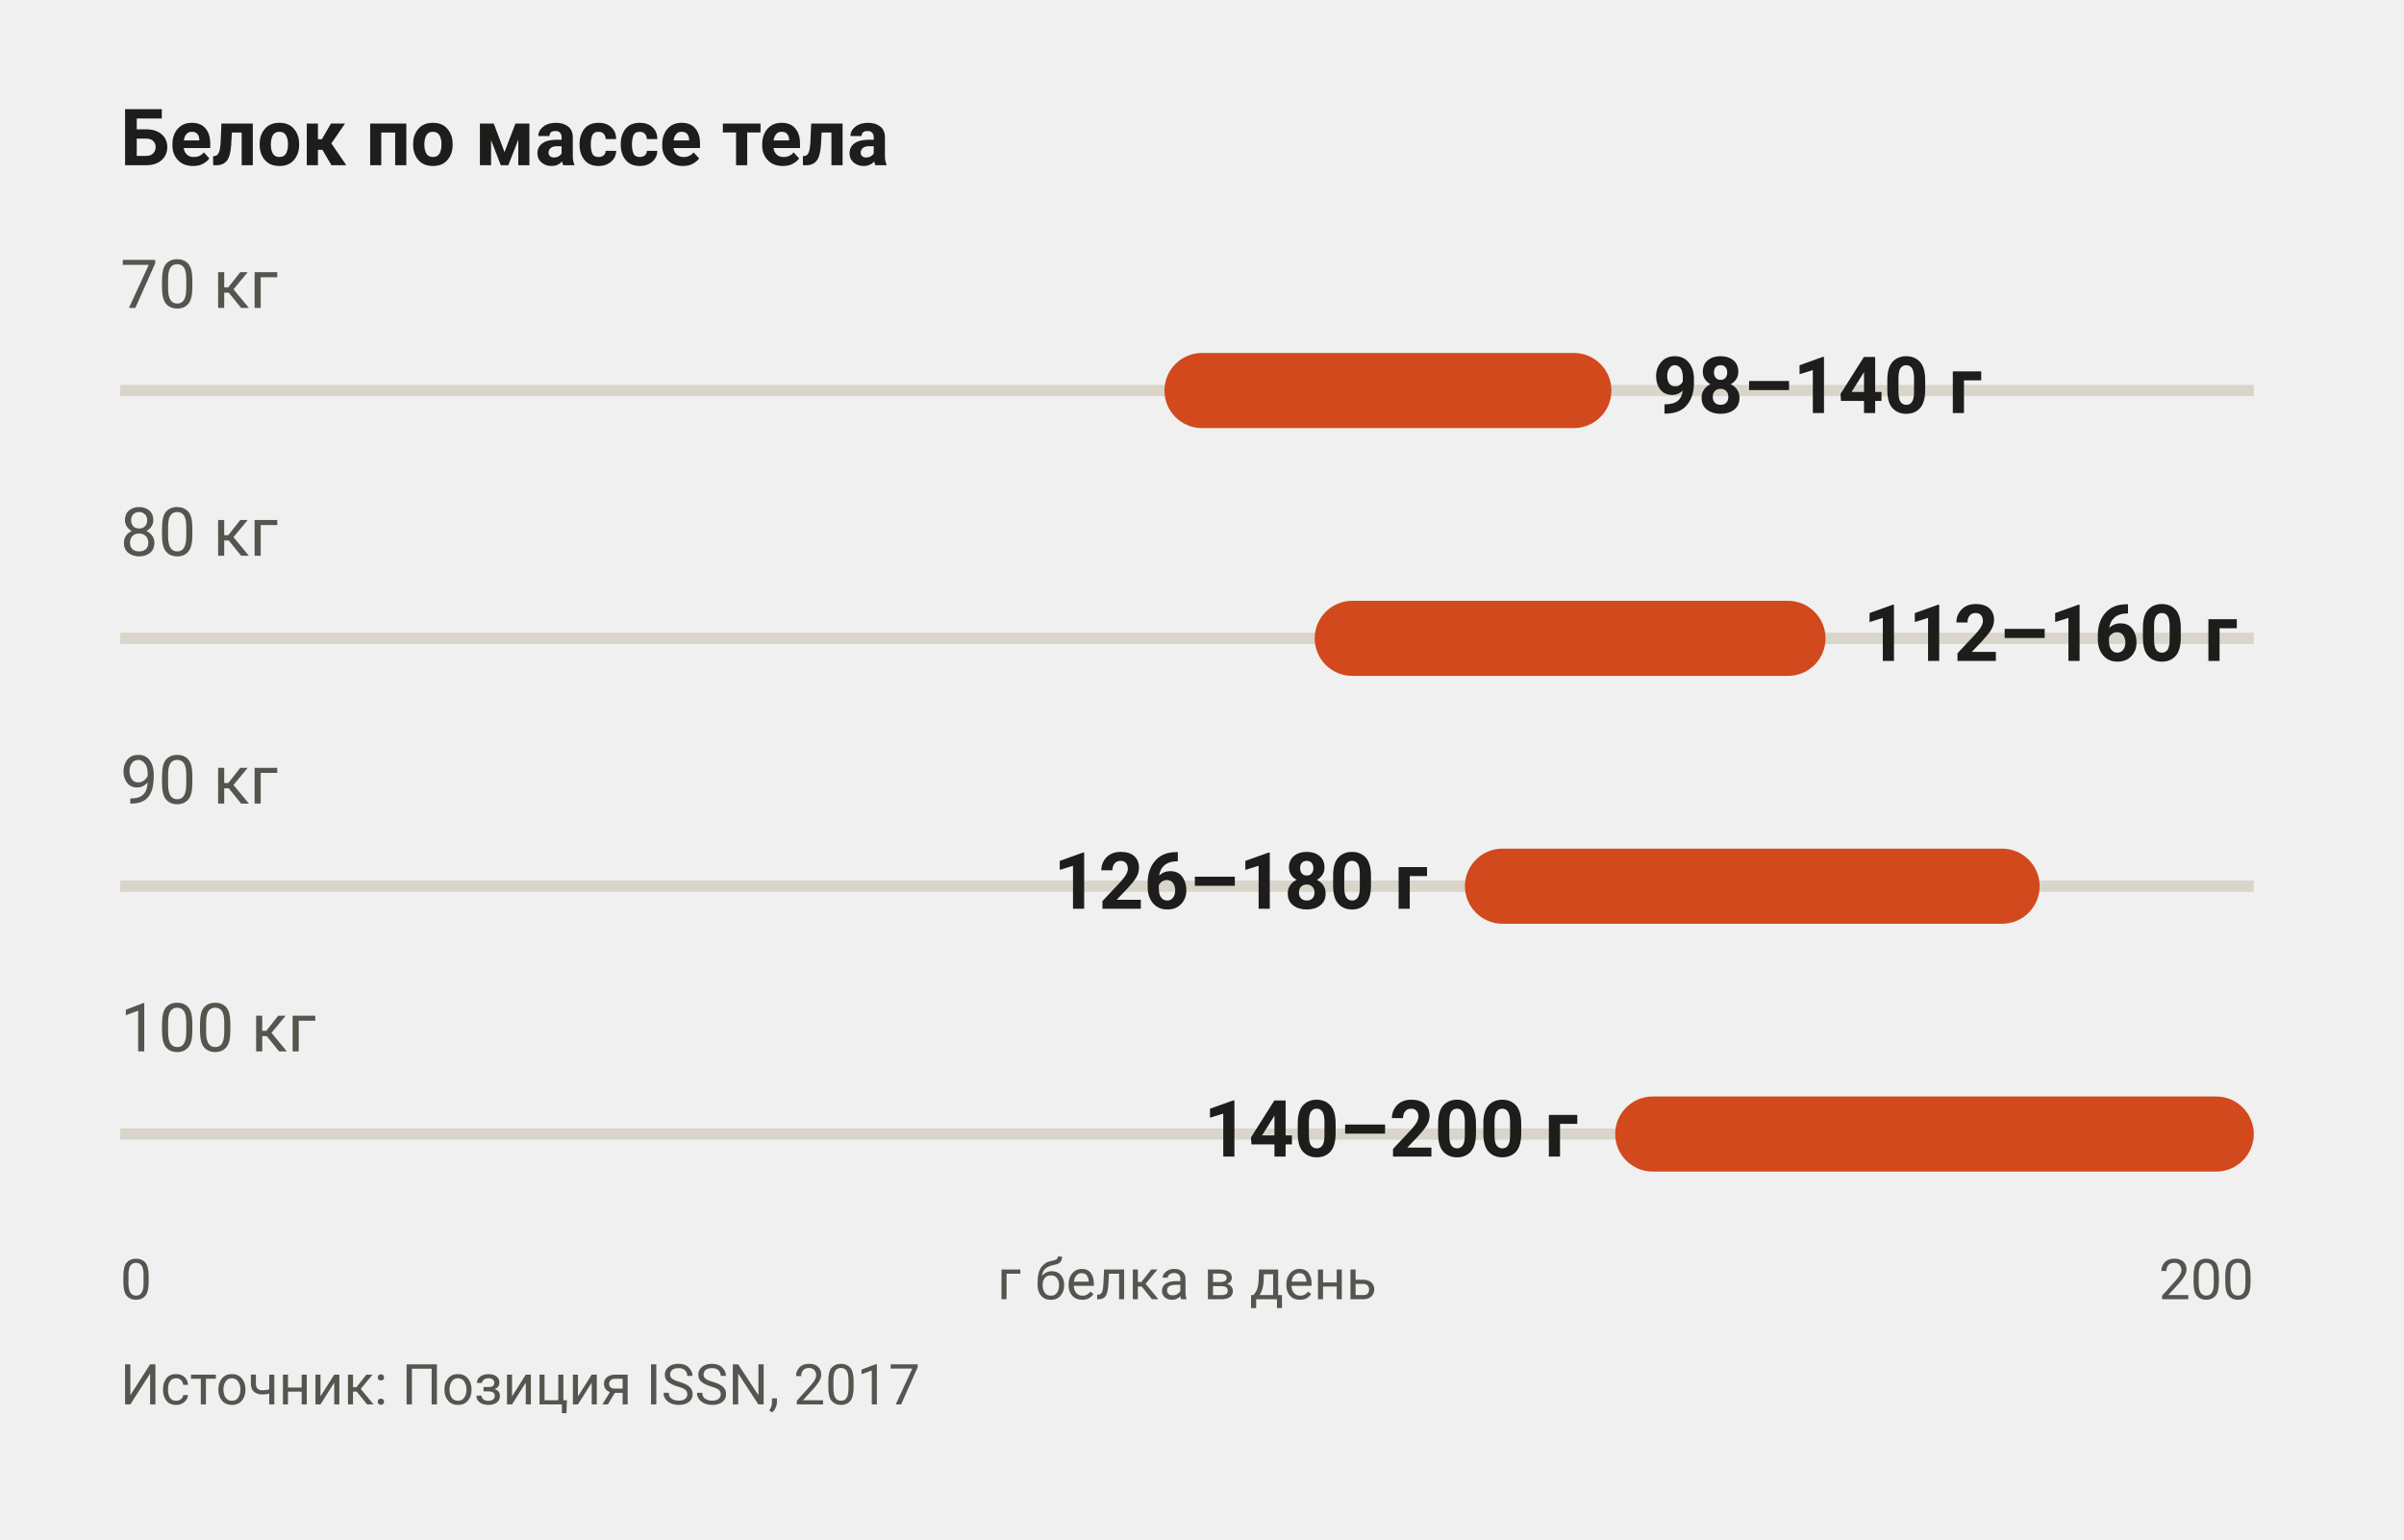
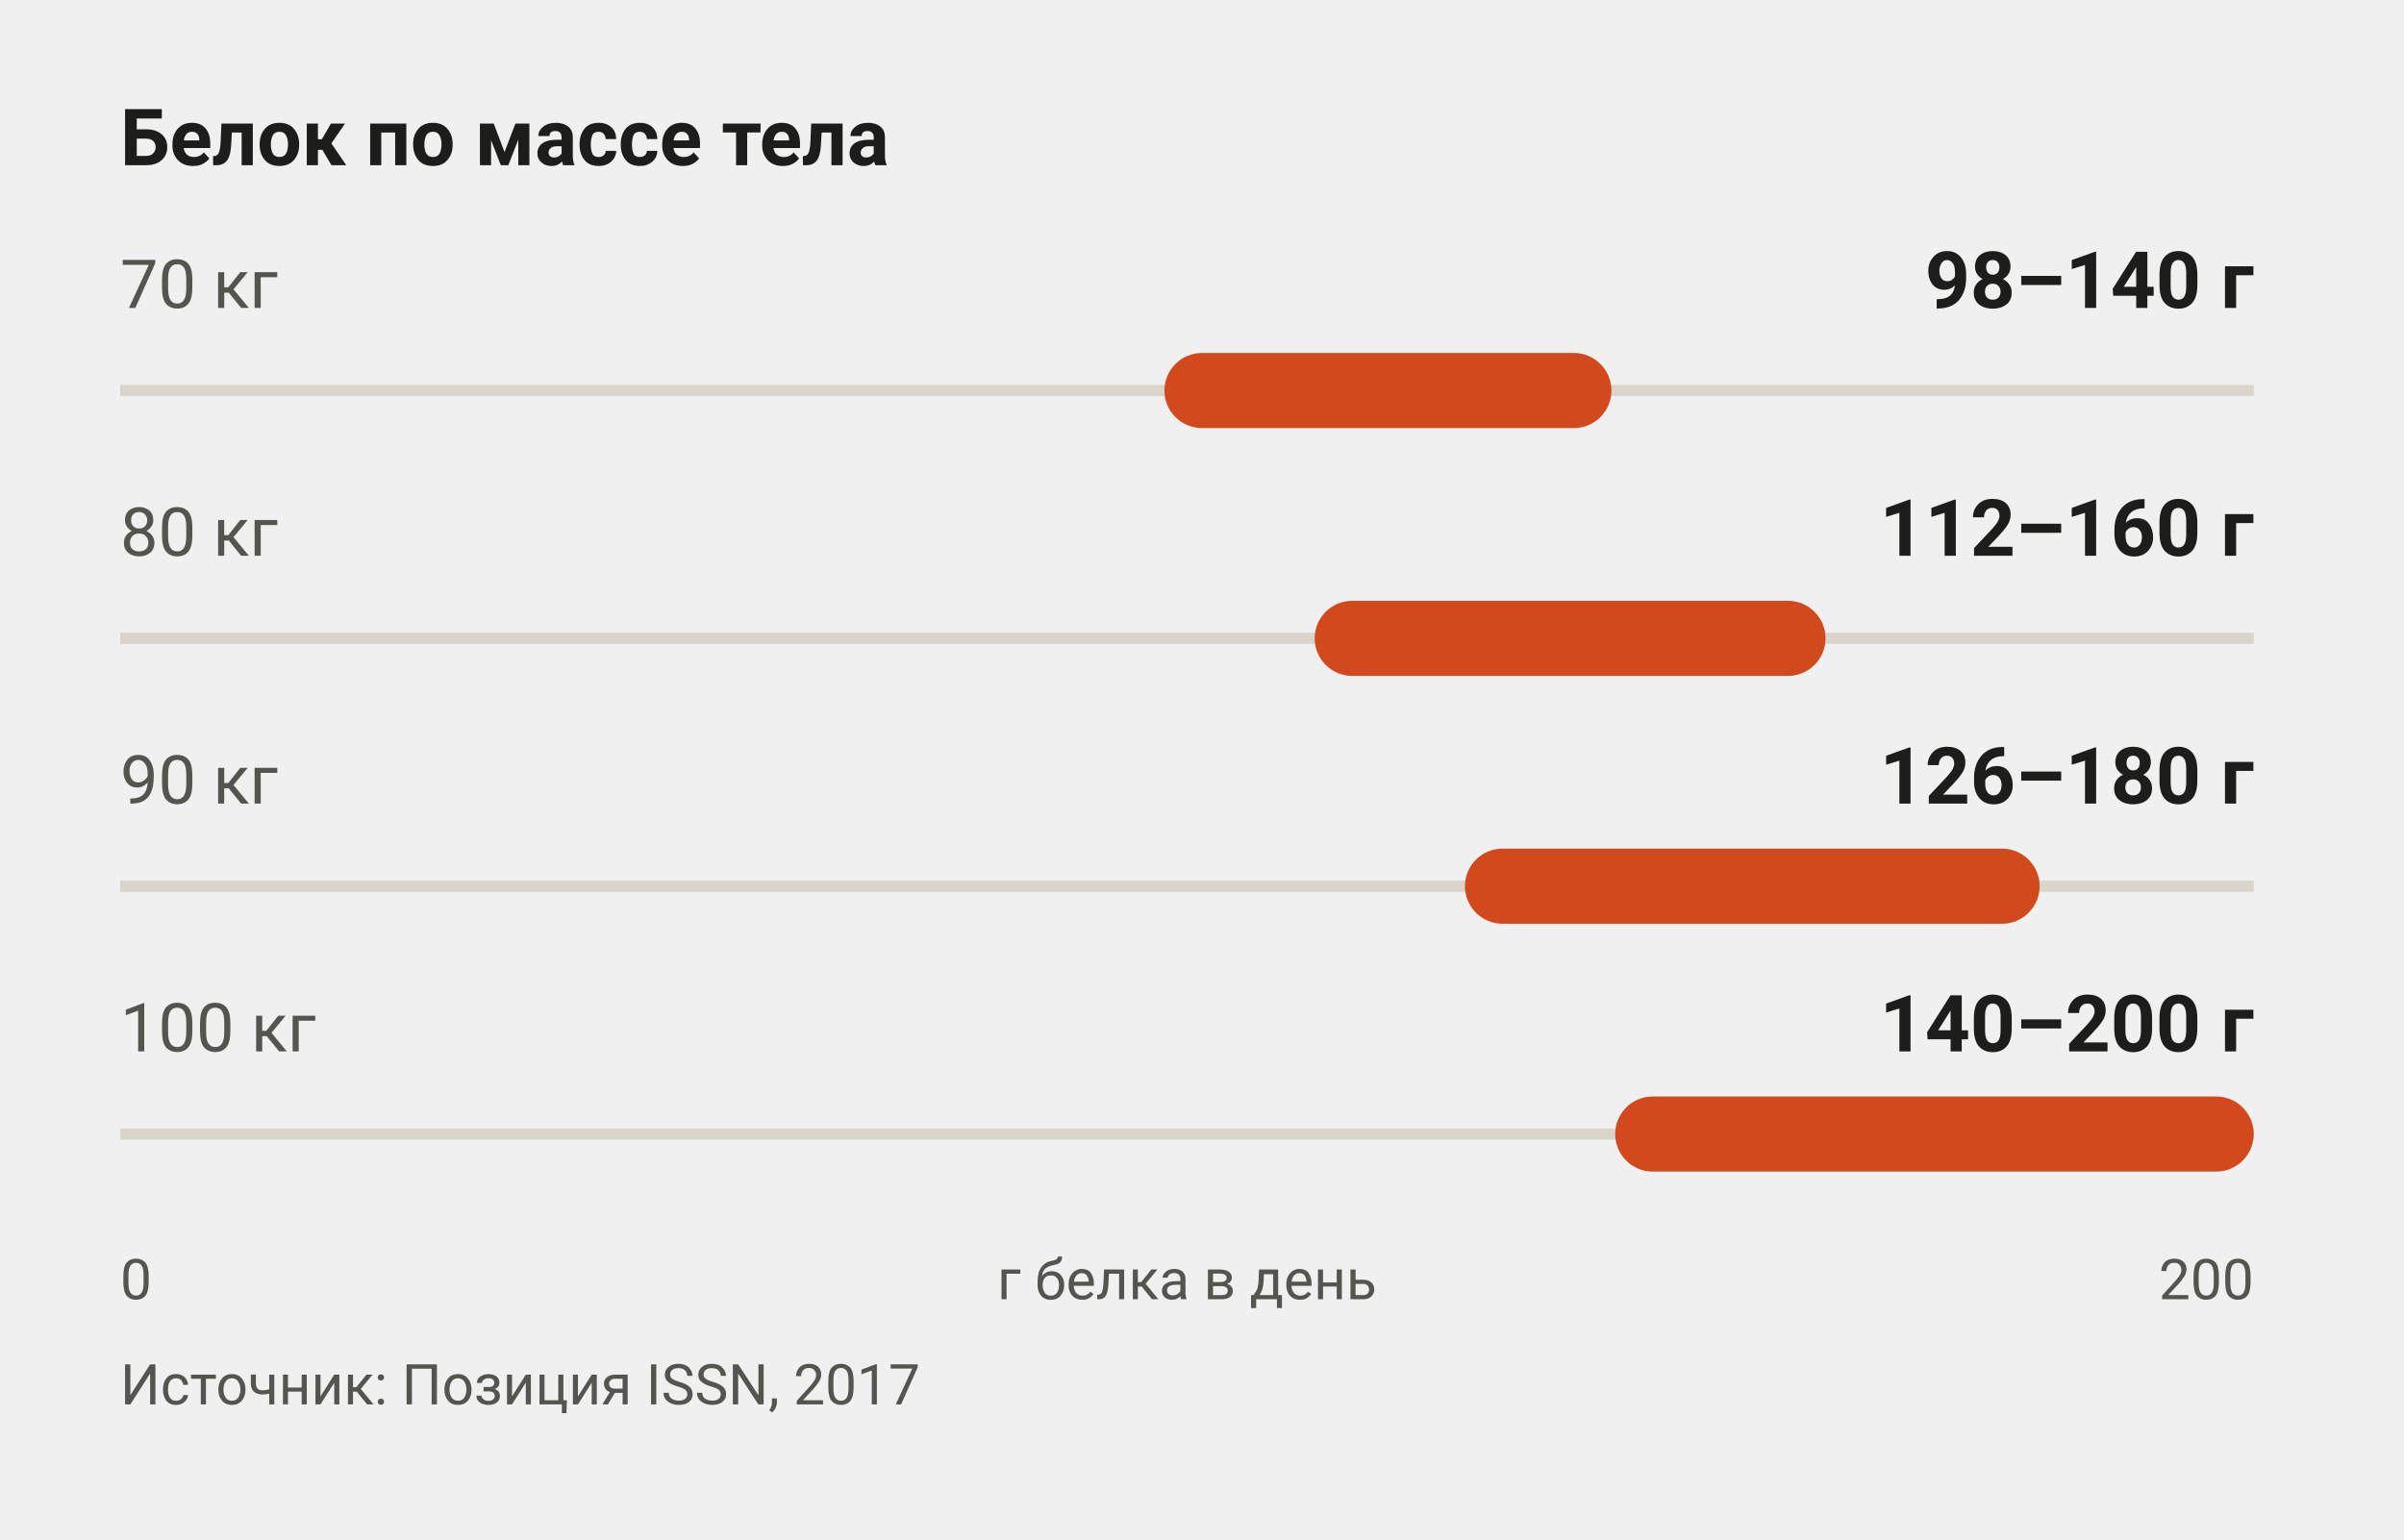
- <svg xmlns="http://www.w3.org/2000/svg" viewBox="0 0 640 410" role="img" aria-label="Найди свою массу и смотри диапазон от 1,4 до 2,0 г/кг.">
+ <svg xmlns="http://www.w3.org/2000/svg" viewBox="0 0 640 410" role="img" aria-label="Белок по массе тела">
  <style>
.bone{fill:#efe9dc;stroke:#7d776b;stroke-width:2;stroke-linejoin:round}
.joint{fill:#efe9dc;stroke:#7d776b;stroke-width:2}
.vert{fill:#e2dccd;stroke:#7d776b;stroke-width:1.2}
.m{fill:#c7867a;fill-opacity:.42;stroke:#a9665a;stroke-opacity:.55;stroke-width:1}
.on{fill:#d2491d;fill-opacity:.82;stroke:#9c3412;stroke-opacity:.9}
.plate{fill:#3a3a37;fill-opacity:.1;stroke:#3a3a37;stroke-width:3}
.bar{fill:#3a3a37}
.ghost{opacity:.18}
.ground{stroke:#b9b5aa;stroke-width:3}
.guide{stroke:#3d7fb8;stroke-width:2.5;stroke-dasharray:8 7;fill:none}
.arrow{stroke:#d2491d;stroke-width:5;fill:none;stroke-linecap:round;marker-end:url(#ah)}
.ahead{fill:#d2491d}
.lead{stroke:#6b6b66;stroke-width:1.5;fill:none}
.t{font:600 21px system-ui,-apple-system,"Segoe UI",Roboto,sans-serif;fill:#1d1d1b}
.s{font:400 18px system-ui,-apple-system,"Segoe UI",Roboto,sans-serif;fill:#55554f}
.ok{fill:#2e8b57}.bad{fill:#c0392b}
.balloon{fill:#3d7fb8;fill-opacity:.25;stroke:#3d7fb8;stroke-width:2}
@media (prefers-color-scheme:dark){
.bone,.joint{fill:#d9d3c4;stroke:#3b3934}.vert{fill:#c9c2b2;stroke:#3b3934}
.plate{fill:#ecebe6;fill-opacity:.12;stroke:#bdbbb3}.bar{fill:#bdbbb3}
.t{fill:#ecebe6}.s{fill:#a9a8a1}.lead{stroke:#9a9993}.ground{stroke:#55534d}
.arrow{stroke:#f0703f}.ahead{fill:#f0703f}.on{fill:#f0703f}
}
</style>
  <defs>
    <marker id="ah" viewBox="0 0 10 10" refX="6" refY="5" markerWidth="4" markerHeight="4" orient="auto">
      <path class="ahead" d="M0 0L10 5L0 10z" />
    </marker>
  </defs>
  <style>
.small{font-size:15px}
.barfill{fill:#d2491d}.track{stroke:#d9d5ca;stroke-width:3}
.card{fill:#f3f1ea;stroke:#e2ded2}.dot{fill:#d2491d}
.okc{fill:#2e8b57}.badc{fill:#c0392b}.mark{stroke:#fff;stroke-width:3.5;fill:none;stroke-linecap:round}
.num{fill:#d2491d}.numt{font:700 18px system-ui,-apple-system,"Segoe UI",Roboto,sans-serif;fill:#fff}
@media (prefers-color-scheme:dark){.barfill,.dot,.num{fill:#f0703f}.track{stroke:#3a3934}.card{fill:#26262a;stroke:#34343a}}
</style>
  <text class="t" x="32" y="44" text-anchor="start">Белок по массе тела</text>
  <text class="s" x="32" y="82" text-anchor="start">70 кг</text>
+   <text class="t" x="600" y="82" text-anchor="end">98–140 г</text>
  <line class="track" x1="32" y1="104" x2="600" y2="104" />
  <rect class="barfill" x="310" y="94" width="119" height="20" rx="10" />
-   <text class="t" x="440" y="110" text-anchor="start">98–140 г</text>
  <text class="s" x="32" y="148" text-anchor="start">80 кг</text>
+   <text class="t" x="600" y="148" text-anchor="end">112–160 г</text>
  <line class="track" x1="32" y1="170" x2="600" y2="170" />
  <rect class="barfill" x="350" y="160" width="136" height="20" rx="10" />
-   <text class="t" x="496" y="176" text-anchor="start">112–160 г</text>
  <text class="s" x="32" y="214" text-anchor="start">90 кг</text>
+   <text class="t" x="600" y="214" text-anchor="end">126–180 г</text>
  <line class="track" x1="32" y1="236" x2="600" y2="236" />
  <rect class="barfill" x="390" y="226" width="153" height="20" rx="10" />
-   <text class="t" x="380" y="242" text-anchor="end">126–180 г</text>
  <text class="s" x="32" y="280" text-anchor="start">100 кг</text>
+   <text class="t" x="600" y="280" text-anchor="end">140–200 г</text>
  <line class="track" x1="32" y1="302" x2="600" y2="302" />
  <rect class="barfill" x="430" y="292" width="170" height="20" rx="10" />
-   <text class="t" x="420" y="308" text-anchor="end">140–200 г</text>
  <text class="s small" x="32" y="346" text-anchor="start">0</text>
  <text class="s small" x="600" y="346" text-anchor="end">200</text>
  <text class="s small" x="316" y="346" text-anchor="middle">г белка в день</text>
  <text class="s small" x="32" y="374" text-anchor="start">Источник: Позиция ISSN, 2017</text>
</svg>
